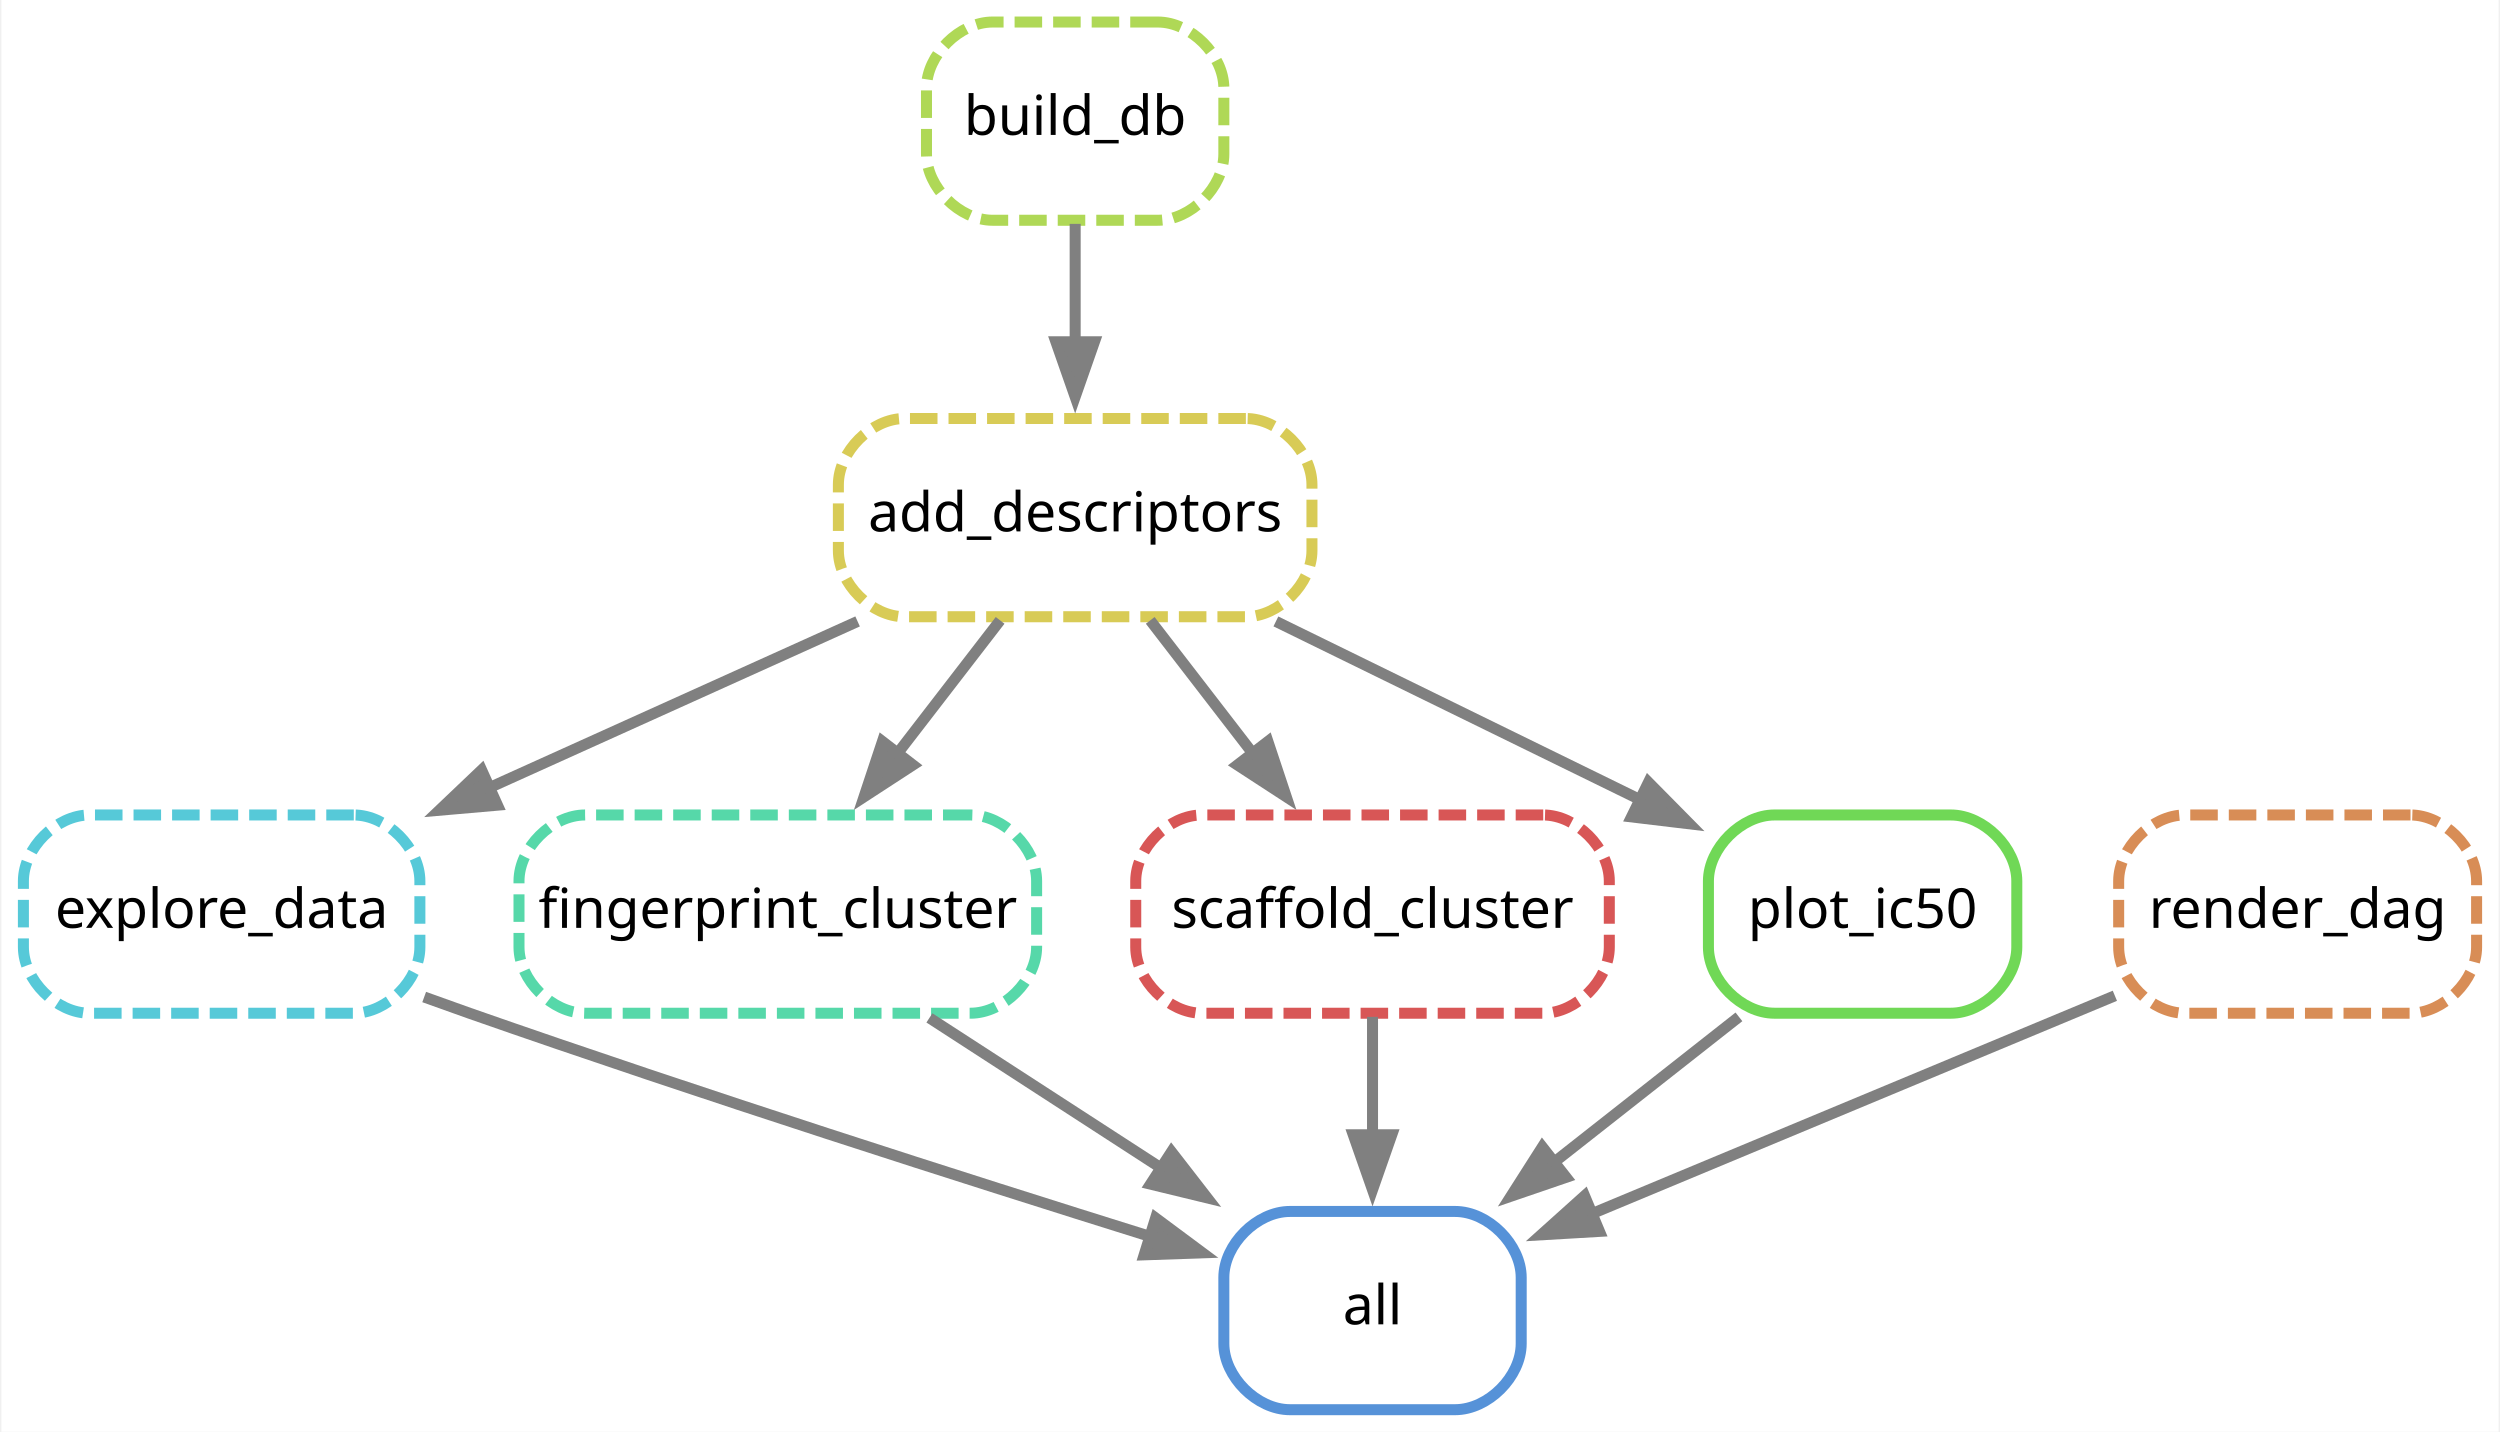
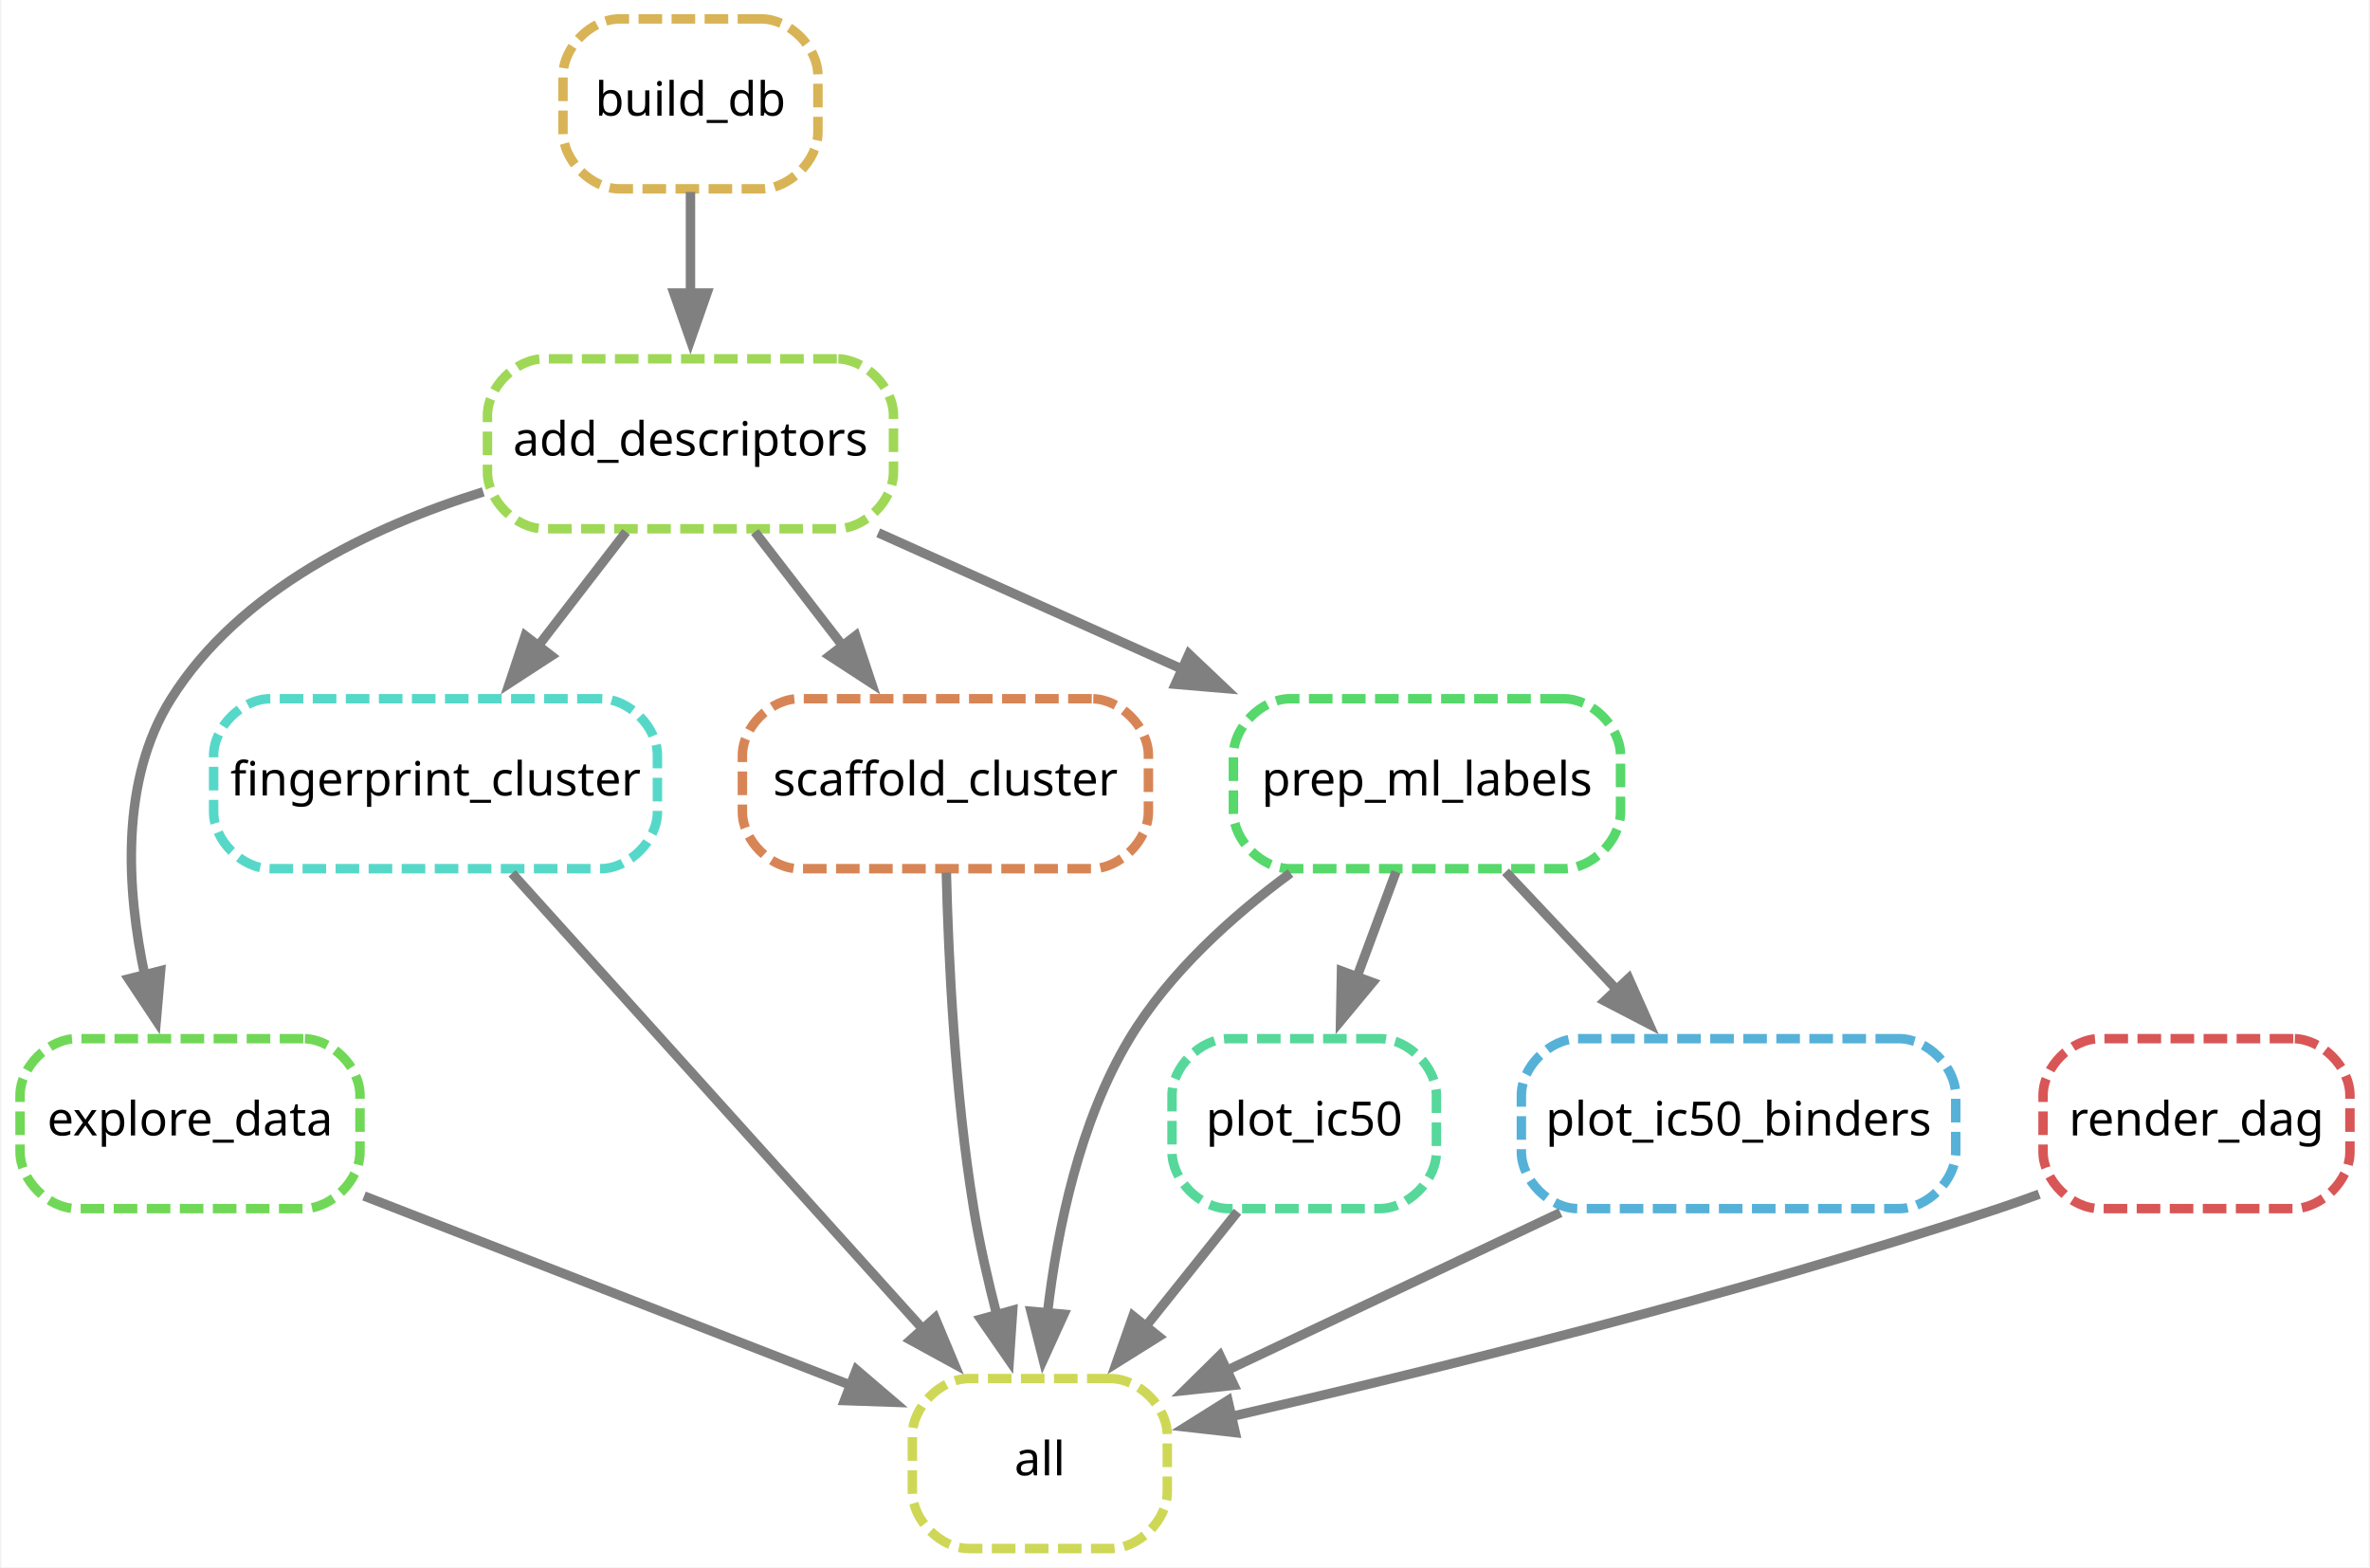
- <svg xmlns="http://www.w3.org/2000/svg" width="454pt" height="260pt" viewBox="0.00 0.00 453.50 260.00">
-   <g id="graph0" class="graph" transform="scale(1 1) rotate(0) translate(4 256)">
-     <polygon fill="white" stroke="none" points="-4,4 -4,-256 449.5,-256 449.5,4 -4,4" />
+ <svg xmlns="http://www.w3.org/2000/svg" width="502pt" height="332pt" viewBox="0.00 0.00 501.50 332.00">
+   <g id="graph0" class="graph" transform="scale(1 1) rotate(0) translate(4 328)">
+     <polygon fill="white" stroke="none" points="-4,4 -4,-328 497.5,-328 497.5,4 -4,4" />
    <g id="node1" class="node">
-       <path fill="none" stroke="#5692d8" stroke-width="2" d="M260,-36C260,-36 230,-36 230,-36 224,-36 218,-30 218,-24 218,-24 218,-12 218,-12 218,-6 224,0 230,0 230,0 260,0 260,0 266,0 272,-6 272,-12 272,-12 272,-24 272,-24 272,-30 266,-36 260,-36" />
-       <text text-anchor="middle" x="245" y="-15.5" font-family="sans" font-size="10.00">all</text>
+       <path fill="none" stroke="#ced856" stroke-width="2" stroke-dasharray="5,2" d="M231,-36C231,-36 201,-36 201,-36 195,-36 189,-30 189,-24 189,-24 189,-12 189,-12 189,-6 195,0 201,0 201,0 231,0 231,0 237,0 243,-6 243,-12 243,-12 243,-24 243,-24 243,-30 237,-36 231,-36" />
+       <text text-anchor="middle" x="216" y="-15.5" font-family="sans" font-size="10.00">all</text>
    </g>
    <g id="node2" class="node">
-       <path fill="none" stroke="#56c9d8" stroke-width="2" stroke-dasharray="5,2" d="M60,-108C60,-108 12,-108 12,-108 6,-108 0,-102 0,-96 0,-96 0,-84 0,-84 0,-78 6,-72 12,-72 12,-72 60,-72 60,-72 66,-72 72,-78 72,-84 72,-84 72,-96 72,-96 72,-102 66,-108 60,-108" />
+       <path fill="none" stroke="#70d856" stroke-width="2" stroke-dasharray="5,2" d="M60,-108C60,-108 12,-108 12,-108 6,-108 0,-102 0,-96 0,-96 0,-84 0,-84 0,-78 6,-72 12,-72 12,-72 60,-72 60,-72 66,-72 72,-78 72,-84 72,-84 72,-96 72,-96 72,-102 66,-108 60,-108" />
      <text text-anchor="middle" x="36" y="-87.5" font-family="sans" font-size="10.00">explore_data</text>
    </g>
    <g id="edge1" class="edge">
-       <path fill="none" stroke="grey" stroke-width="2" d="M72.78,-74.94C75.56,-73.93 78.32,-72.94 81,-72 122.88,-57.33 171.28,-41.87 204.59,-31.46" />
-       <polygon fill="grey" stroke="grey" stroke-width="2" points="205.61,-34.81 214.11,-28.49 203.53,-28.12 205.61,-34.81" />
+       <path fill="none" stroke="grey" stroke-width="2" d="M72.86,-74.67C102.87,-62.99 145.17,-46.55 176,-34.56" />
+       <polygon fill="grey" stroke="grey" stroke-width="2" points="177.15,-37.86 185.2,-30.98 174.62,-31.34 177.15,-37.86" />
    </g>
    <g id="node3" class="node">
-       <path fill="none" stroke="#d8cb56" stroke-width="2" stroke-dasharray="5,2" d="M222,-180C222,-180 160,-180 160,-180 154,-180 148,-174 148,-168 148,-168 148,-156 148,-156 148,-150 154,-144 160,-144 160,-144 222,-144 222,-144 228,-144 234,-150 234,-156 234,-156 234,-168 234,-168 234,-174 228,-180 222,-180" />
-       <text text-anchor="middle" x="191" y="-159.5" font-family="sans" font-size="10.00">add_descriptors</text>
+       <path fill="none" stroke="#9fd856" stroke-width="2" stroke-dasharray="5,2" d="M173,-252C173,-252 111,-252 111,-252 105,-252 99,-246 99,-240 99,-240 99,-228 99,-228 99,-222 105,-216 111,-216 111,-216 173,-216 173,-216 179,-216 185,-222 185,-228 185,-228 185,-240 185,-240 185,-246 179,-252 173,-252" />
+       <text text-anchor="middle" x="142" y="-231.5" font-family="sans" font-size="10.00">add_descriptors</text>
+     </g>
+     <g id="edge8" class="edge">
+       <path fill="none" stroke="grey" stroke-width="2" d="M98.11,-223.82C74.15,-216.33 46.49,-203.07 32,-180 21.14,-162.72 22.54,-139.6 26.45,-121.26" />
+       <polygon fill="grey" stroke="grey" stroke-width="2" points="29.77,-122.39 28.85,-111.83 22.99,-120.66 29.77,-122.39" />
+     </g>
+     <g id="node5" class="node">
+       <path fill="none" stroke="#56d8c9" stroke-width="2" stroke-dasharray="5,2" d="M123,-180C123,-180 53,-180 53,-180 47,-180 41,-174 41,-168 41,-168 41,-156 41,-156 41,-150 47,-144 53,-144 53,-144 123,-144 123,-144 129,-144 135,-150 135,-156 135,-156 135,-168 135,-168 135,-174 129,-180 123,-180" />
+       <text text-anchor="middle" x="88" y="-159.5" font-family="sans" font-size="10.00">fingerprint_cluster</text>
+     </g>
+     <g id="edge10" class="edge">
+       <path fill="none" stroke="grey" stroke-width="2" d="M128.37,-215.34C122.73,-208.01 116.03,-199.34 109.74,-191.18" />
+       <polygon fill="grey" stroke="grey" stroke-width="2" points="112.54,-189.08 103.66,-183.3 107,-193.35 112.54,-189.08" />
+     </g>
+     <g id="node6" class="node">
+       <path fill="none" stroke="#d88556" stroke-width="2" stroke-dasharray="5,2" d="M227,-180C227,-180 165,-180 165,-180 159,-180 153,-174 153,-168 153,-168 153,-156 153,-156 153,-150 159,-144 165,-144 165,-144 227,-144 227,-144 233,-144 239,-150 239,-156 239,-156 239,-168 239,-168 239,-174 233,-180 227,-180" />
+       <text text-anchor="middle" x="196" y="-159.5" font-family="sans" font-size="10.00">scaffold_cluster</text>
+     </g>
+     <g id="edge11" class="edge">
+       <path fill="none" stroke="grey" stroke-width="2" d="M155.63,-215.34C161.27,-208.01 167.97,-199.34 174.26,-191.18" />
+       <polygon fill="grey" stroke="grey" stroke-width="2" points="177,-193.35 180.34,-183.3 171.46,-189.08 177,-193.35" />
+     </g>
+     <g id="node8" class="node">
+       <path fill="none" stroke="#56d86b" stroke-width="2" stroke-dasharray="5,2" d="M327,-180C327,-180 269,-180 269,-180 263,-180 257,-174 257,-168 257,-168 257,-156 257,-156 257,-150 263,-144 269,-144 269,-144 327,-144 327,-144 333,-144 339,-150 339,-156 339,-156 339,-168 339,-168 339,-174 333,-180 327,-180" />
+       <text text-anchor="middle" x="298" y="-159.5" font-family="sans" font-size="10.00">prep_ml_labels</text>
+     </g>
+     <g id="edge13" class="edge">
+       <path fill="none" stroke="grey" stroke-width="2" d="M181.77,-215.15C201.4,-206.34 225.34,-195.61 246.37,-186.17" />
+       <polygon fill="grey" stroke="grey" stroke-width="2" points="247.58,-189.46 255.27,-182.17 244.71,-183.07 247.58,-189.46" />
+     </g>
+     <g id="node4" class="node">
+       <path fill="none" stroke="#d8b456" stroke-width="2" stroke-dasharray="5,2" d="M157,-324C157,-324 127,-324 127,-324 121,-324 115,-318 115,-312 115,-312 115,-300 115,-300 115,-294 121,-288 127,-288 127,-288 157,-288 157,-288 163,-288 169,-294 169,-300 169,-300 169,-312 169,-312 169,-318 163,-324 157,-324" />
+       <text text-anchor="middle" x="142" y="-303.5" font-family="sans" font-size="10.00">build_db</text>
+     </g>
+     <g id="edge9" class="edge">
+       <path fill="none" stroke="grey" stroke-width="2" d="M142,-287.34C142,-280.75 142,-273.08 142,-265.67" />
+       <polygon fill="grey" stroke="grey" stroke-width="2" points="145.5,-265.93 142,-255.93 138.5,-265.93 145.5,-265.93" />
+     </g>
+     <g id="edge2" class="edge">
+       <path fill="none" stroke="grey" stroke-width="2" d="M104.21,-143.02C126.24,-118.58 165.8,-74.69 191.47,-46.21" />
+       <polygon fill="grey" stroke="grey" stroke-width="2" points="193.8,-48.86 197.89,-39.09 188.6,-44.17 193.8,-48.86" />
+     </g>
+     <g id="edge3" class="edge">
+       <path fill="none" stroke="grey" stroke-width="2" d="M196.2,-143.16C196.64,-125.1 197.98,-96.45 202,-72 203.21,-64.6 205.01,-56.74 206.91,-49.4" />
+       <polygon fill="grey" stroke="grey" stroke-width="2" points="210.25,-50.46 209.53,-39.88 203.5,-48.59 210.25,-50.46" />
+     </g>
+     <g id="node7" class="node">
+       <path fill="none" stroke="#56d89a" stroke-width="2" stroke-dasharray="5,2" d="M288,-108C288,-108 256,-108 256,-108 250,-108 244,-102 244,-96 244,-96 244,-84 244,-84 244,-78 250,-72 256,-72 256,-72 288,-72 288,-72 294,-72 300,-78 300,-84 300,-84 300,-96 300,-96 300,-102 294,-108 288,-108" />
+       <text text-anchor="middle" x="272" y="-87.5" font-family="sans" font-size="10.00">plot_ic50</text>
+     </g>
+     <g id="edge4" class="edge">
+       <path fill="none" stroke="grey" stroke-width="2" d="M257.87,-71.34C251.95,-63.93 244.91,-55.14 238.32,-46.9" />
+       <polygon fill="grey" stroke="grey" stroke-width="2" points="241.19,-44.89 232.21,-39.27 235.73,-49.26 241.19,-44.89" />
+     </g>
+     <g id="edge7" class="edge">
+       <path fill="none" stroke="grey" stroke-width="2" d="M269.1,-143.06C256.8,-134.01 243.39,-121.97 235,-108 224.43,-90.41 219.7,-67.75 217.6,-49.71" />
+       <polygon fill="grey" stroke="grey" stroke-width="2" points="221.1,-49.62 216.72,-39.98 214.13,-50.25 221.1,-49.62" />
+     </g>
+     <g id="edge12" class="edge">
+       <path fill="none" stroke="grey" stroke-width="2" d="M291.44,-143.34C288.93,-136.59 286,-128.69 283.18,-121.11" />
+       <polygon fill="grey" stroke="grey" stroke-width="2" points="286.47,-119.9 279.7,-111.74 279.9,-122.33 286.47,-119.9" />
+     </g>
+     <g id="node9" class="node">
+       <path fill="none" stroke="#56b1d8" stroke-width="2" stroke-dasharray="5,2" d="M398,-108C398,-108 330,-108 330,-108 324,-108 318,-102 318,-96 318,-96 318,-84 318,-84 318,-78 324,-72 330,-72 330,-72 398,-72 398,-72 404,-72 410,-78 410,-84 410,-84 410,-96 410,-96 410,-102 404,-108 398,-108" />
+       <text text-anchor="middle" x="364" y="-87.5" font-family="sans" font-size="10.00">plot_ic50_binders</text>
+     </g>
+     <g id="edge14" class="edge">
+       <path fill="none" stroke="grey" stroke-width="2" d="M314.65,-143.34C321.79,-135.77 330.29,-126.75 338.21,-118.35" />
+       <polygon fill="grey" stroke="grey" stroke-width="2" points="340.73,-120.78 345.04,-111.1 335.64,-115.98 340.73,-120.78" />
+     </g>
+     <g id="edge5" class="edge">
+       <path fill="none" stroke="grey" stroke-width="2" d="M326.27,-71.15C304.59,-60.9 277.4,-48.04 255.44,-37.65" />
+       <polygon fill="grey" stroke="grey" stroke-width="2" points="257.12,-34.58 246.58,-33.46 254.13,-40.9 257.12,-34.58" />
+     </g>
+     <g id="node10" class="node">
+       <path fill="none" stroke="#d85656" stroke-width="2" stroke-dasharray="5,2" d="M481.5,-108C481.5,-108 440.5,-108 440.5,-108 434.5,-108 428.5,-102 428.5,-96 428.5,-96 428.5,-84 428.5,-84 428.5,-78 434.5,-72 440.5,-72 440.5,-72 481.5,-72 481.5,-72 487.5,-72 493.5,-78 493.5,-84 493.5,-84 493.5,-96 493.5,-96 493.5,-102 487.5,-108 481.5,-108" />
+       <text text-anchor="middle" x="461" y="-87.5" font-family="sans" font-size="10.00">render_dag</text>
    </g>
    <g id="edge6" class="edge">
-       <path fill="none" stroke="grey" stroke-width="2" d="M151.49,-143.15C131.05,-133.93 105.94,-122.59 84.36,-112.84" />
-       <polygon fill="grey" stroke="grey" stroke-width="2" points="86.09,-109.78 75.54,-108.86 83.21,-116.16 86.09,-109.78" />
-     </g>
-     <g id="node5" class="node">
-       <path fill="none" stroke="#56d8a9" stroke-width="2" stroke-dasharray="5,2" d="M172,-108C172,-108 102,-108 102,-108 96,-108 90,-102 90,-96 90,-96 90,-84 90,-84 90,-78 96,-72 102,-72 102,-72 172,-72 172,-72 178,-72 184,-78 184,-84 184,-84 184,-96 184,-96 184,-102 178,-108 172,-108" />
-       <text text-anchor="middle" x="137" y="-87.5" font-family="sans" font-size="10.00">fingerprint_cluster</text>
-     </g>
-     <g id="edge8" class="edge">
-       <path fill="none" stroke="grey" stroke-width="2" d="M177.37,-143.34C171.73,-136.01 165.03,-127.34 158.74,-119.18" />
-       <polygon fill="grey" stroke="grey" stroke-width="2" points="161.54,-117.08 152.66,-111.3 156,-121.35 161.54,-117.08" />
-     </g>
-     <g id="node6" class="node">
-       <path fill="none" stroke="#d85656" stroke-width="2" stroke-dasharray="5,2" d="M276,-108C276,-108 214,-108 214,-108 208,-108 202,-102 202,-96 202,-96 202,-84 202,-84 202,-78 208,-72 214,-72 214,-72 276,-72 276,-72 282,-72 288,-78 288,-84 288,-84 288,-96 288,-96 288,-102 282,-108 276,-108" />
-       <text text-anchor="middle" x="245" y="-87.5" font-family="sans" font-size="10.00">scaffold_cluster</text>
-     </g>
-     <g id="edge9" class="edge">
-       <path fill="none" stroke="grey" stroke-width="2" d="M204.63,-143.34C210.27,-136.01 216.97,-127.34 223.26,-119.18" />
-       <polygon fill="grey" stroke="grey" stroke-width="2" points="226,-121.35 229.34,-111.3 220.46,-117.08 226,-121.35" />
-     </g>
-     <g id="node7" class="node">
-       <path fill="none" stroke="#70d856" stroke-width="2" d="M350,-108C350,-108 318,-108 318,-108 312,-108 306,-102 306,-96 306,-96 306,-84 306,-84 306,-78 312,-72 318,-72 318,-72 350,-72 350,-72 356,-72 362,-78 362,-84 362,-84 362,-96 362,-96 362,-102 356,-108 350,-108" />
-       <text text-anchor="middle" x="334" y="-87.5" font-family="sans" font-size="10.00">plot_ic50</text>
-     </g>
-     <g id="edge10" class="edge">
-       <path fill="none" stroke="grey" stroke-width="2" d="M227.45,-143.15C247.65,-133.27 272.81,-120.95 293.6,-110.77" />
-       <polygon fill="grey" stroke="grey" stroke-width="2" points="295.11,-113.93 302.56,-106.39 292.03,-107.65 295.11,-113.93" />
-     </g>
-     <g id="node4" class="node">
-       <path fill="none" stroke="#afd856" stroke-width="2" stroke-dasharray="5,2" d="M206,-252C206,-252 176,-252 176,-252 170,-252 164,-246 164,-240 164,-240 164,-228 164,-228 164,-222 170,-216 176,-216 176,-216 206,-216 206,-216 212,-216 218,-222 218,-228 218,-228 218,-240 218,-240 218,-246 212,-252 206,-252" />
-       <text text-anchor="middle" x="191" y="-231.5" font-family="sans" font-size="10.00">build_db</text>
-     </g>
-     <g id="edge7" class="edge">
-       <path fill="none" stroke="grey" stroke-width="2" d="M191,-215.34C191,-208.75 191,-201.08 191,-193.67" />
-       <polygon fill="grey" stroke="grey" stroke-width="2" points="194.5,-193.93 191,-183.93 187.5,-193.93 194.5,-193.93" />
-     </g>
-     <g id="edge2" class="edge">
-       <path fill="none" stroke="grey" stroke-width="2" d="M164.53,-71.15C177.35,-62.84 192.82,-52.82 206.75,-43.79" />
-       <polygon fill="grey" stroke="grey" stroke-width="2" points="208.49,-46.83 214.98,-38.46 204.68,-40.96 208.49,-46.83" />
-     </g>
-     <g id="edge3" class="edge">
-       <path fill="none" stroke="grey" stroke-width="2" d="M245,-71.34C245,-64.75 245,-57.08 245,-49.67" />
-       <polygon fill="grey" stroke="grey" stroke-width="2" points="248.5,-49.93 245,-39.93 241.5,-49.93 248.5,-49.93" />
-     </g>
-     <g id="edge4" class="edge">
-       <path fill="none" stroke="grey" stroke-width="2" d="M311.54,-71.34C301.29,-63.27 288.95,-53.57 277.7,-44.72" />
-       <polygon fill="grey" stroke="grey" stroke-width="2" points="280.16,-42.2 270.14,-38.77 275.84,-47.71 280.16,-42.2" />
-     </g>
-     <g id="node8" class="node">
-       <path fill="none" stroke="#d88d56" stroke-width="2" stroke-dasharray="5,2" d="M433.5,-108C433.5,-108 392.5,-108 392.5,-108 386.5,-108 380.5,-102 380.5,-96 380.5,-96 380.5,-84 380.5,-84 380.5,-78 386.5,-72 392.5,-72 392.5,-72 433.5,-72 433.5,-72 439.5,-72 445.5,-78 445.5,-84 445.5,-84 445.5,-96 445.5,-96 445.5,-102 439.5,-108 433.5,-108" />
-       <text text-anchor="middle" x="413" y="-87.5" font-family="sans" font-size="10.00">render_dag</text>
-     </g>
-     <g id="edge5" class="edge">
-       <path fill="none" stroke="grey" stroke-width="2" d="M379.81,-75.17C352.45,-63.77 313.57,-47.57 284.59,-35.49" />
-       <polygon fill="grey" stroke="grey" stroke-width="2" points="286.21,-32.38 275.63,-31.76 283.51,-38.84 286.21,-32.38" />
+       <path fill="none" stroke="grey" stroke-width="2" d="M427.67,-75.06C424.76,-73.98 421.84,-72.94 419,-72 363.47,-53.6 297.71,-37.42 256.41,-27.93" />
+       <polygon fill="grey" stroke="grey" stroke-width="2" points="257.39,-24.56 246.86,-25.75 255.84,-31.38 257.39,-24.56" />
    </g>
  </g>
</svg>
